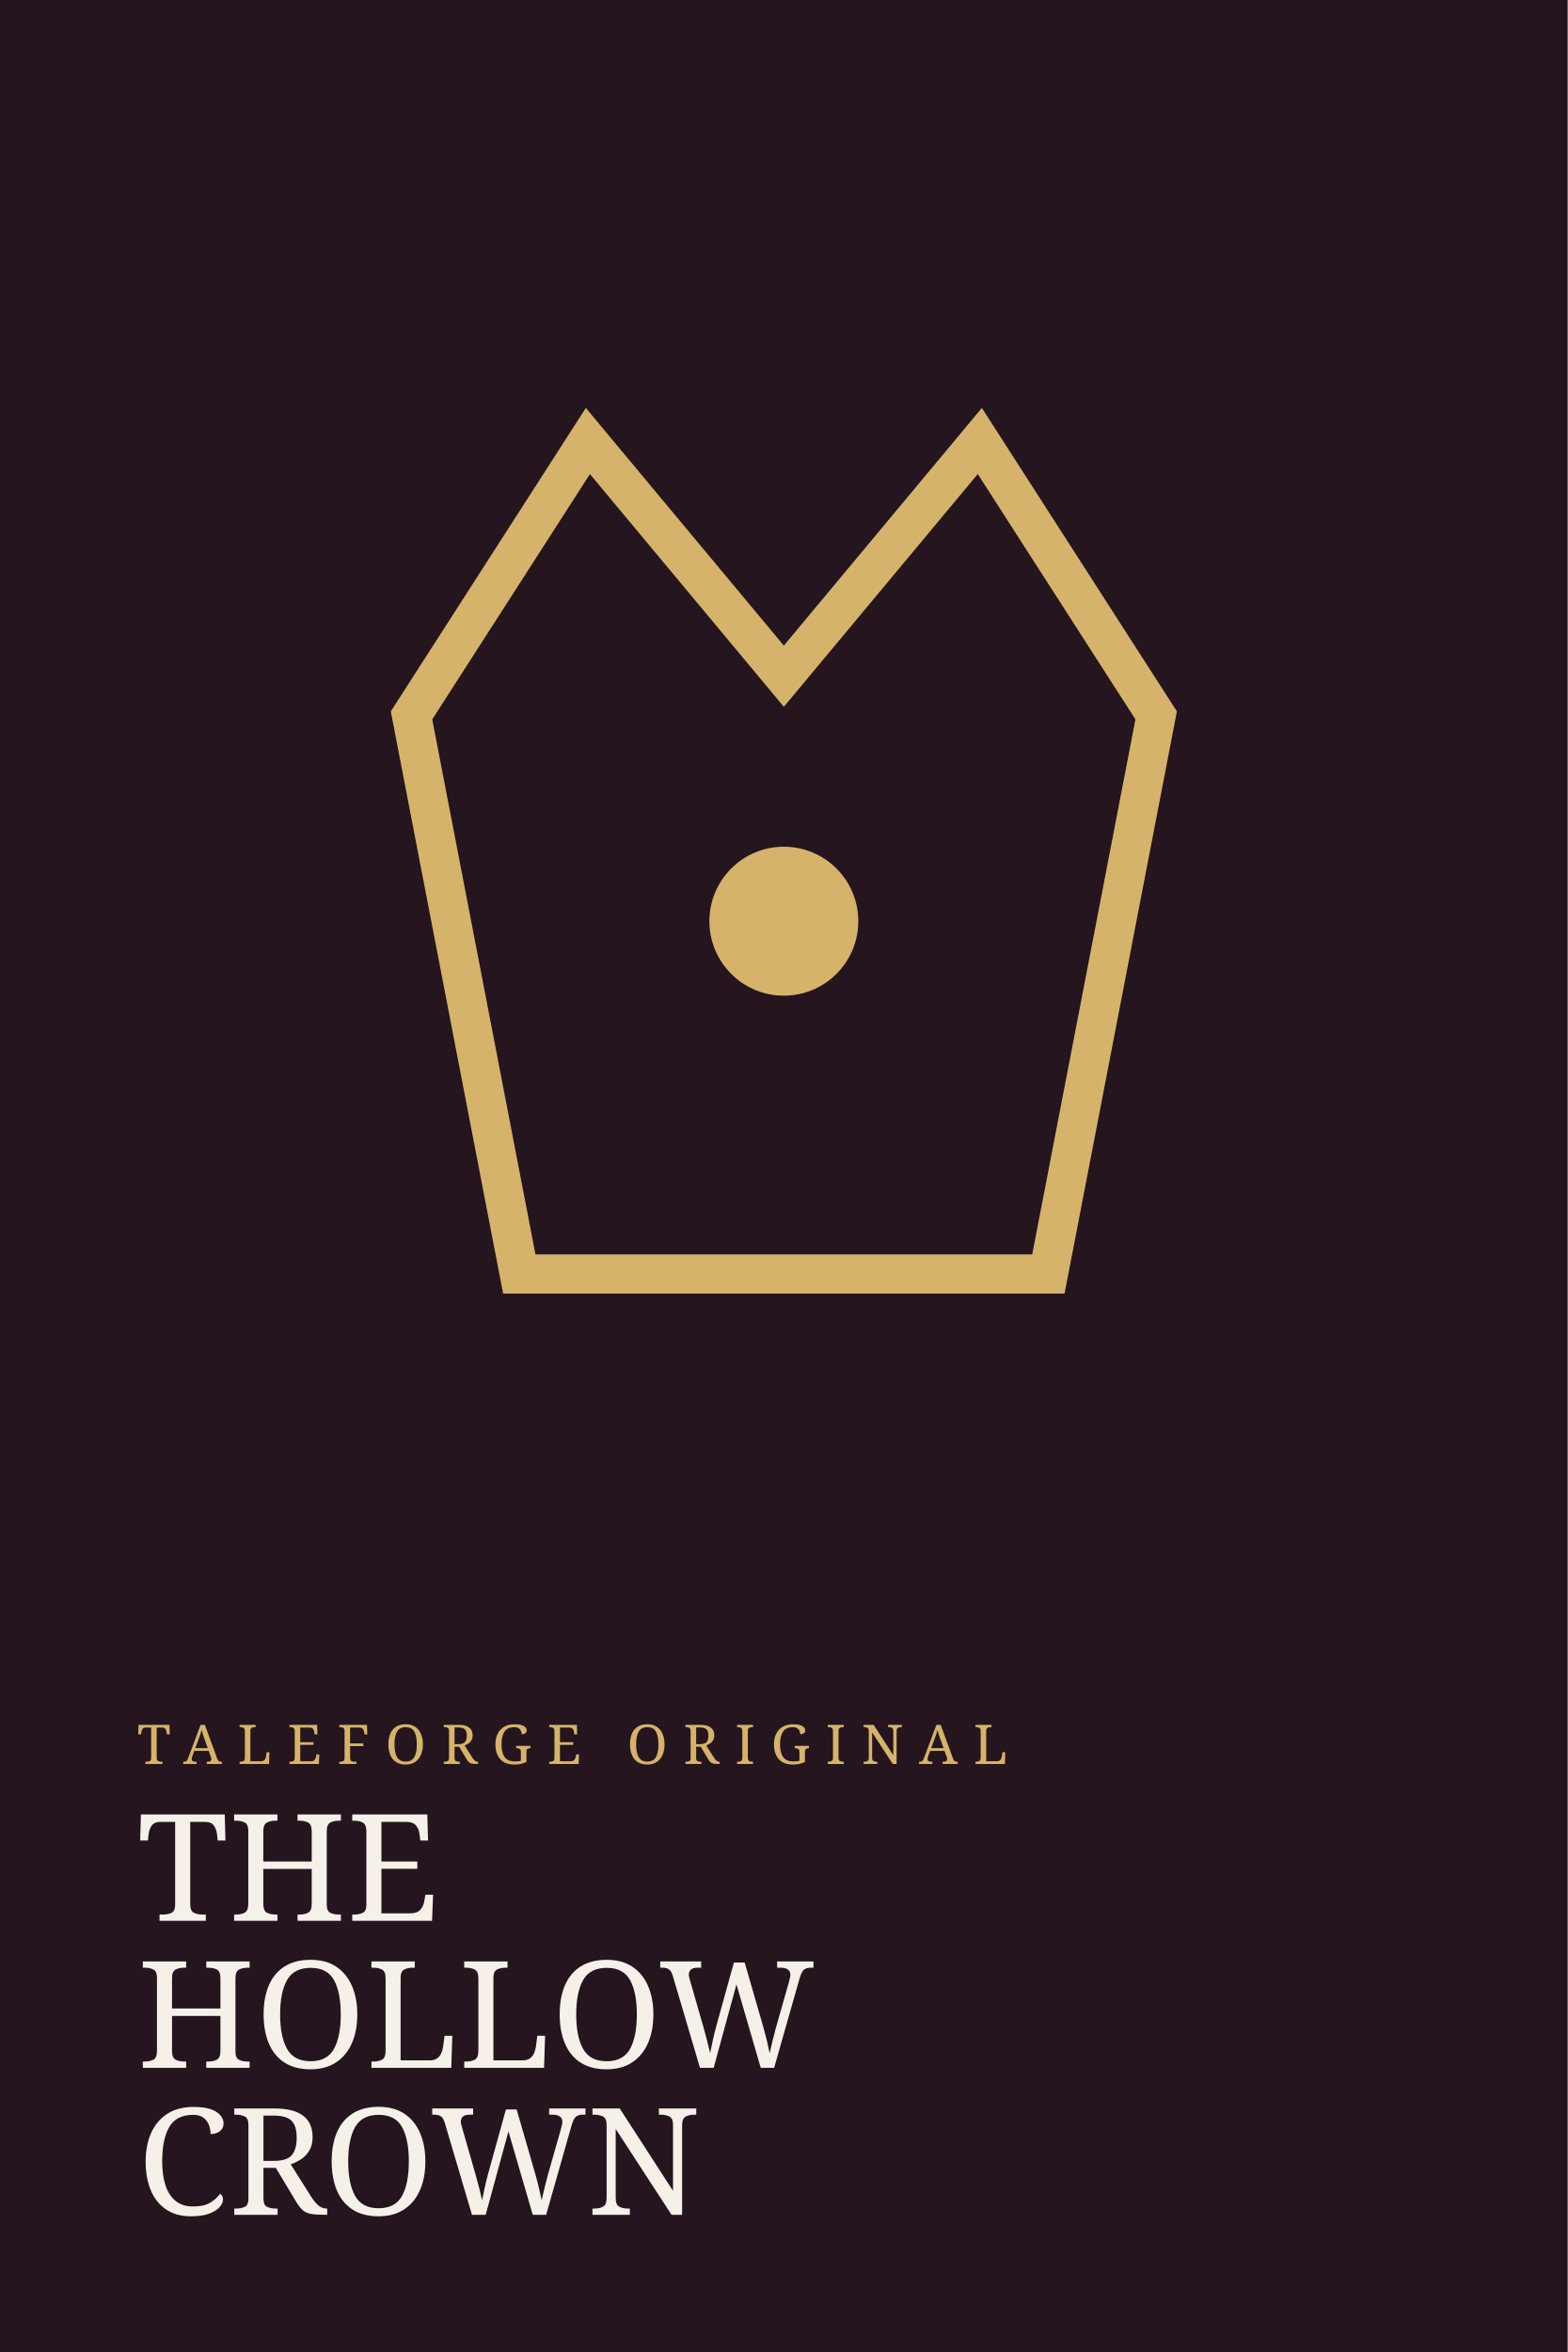
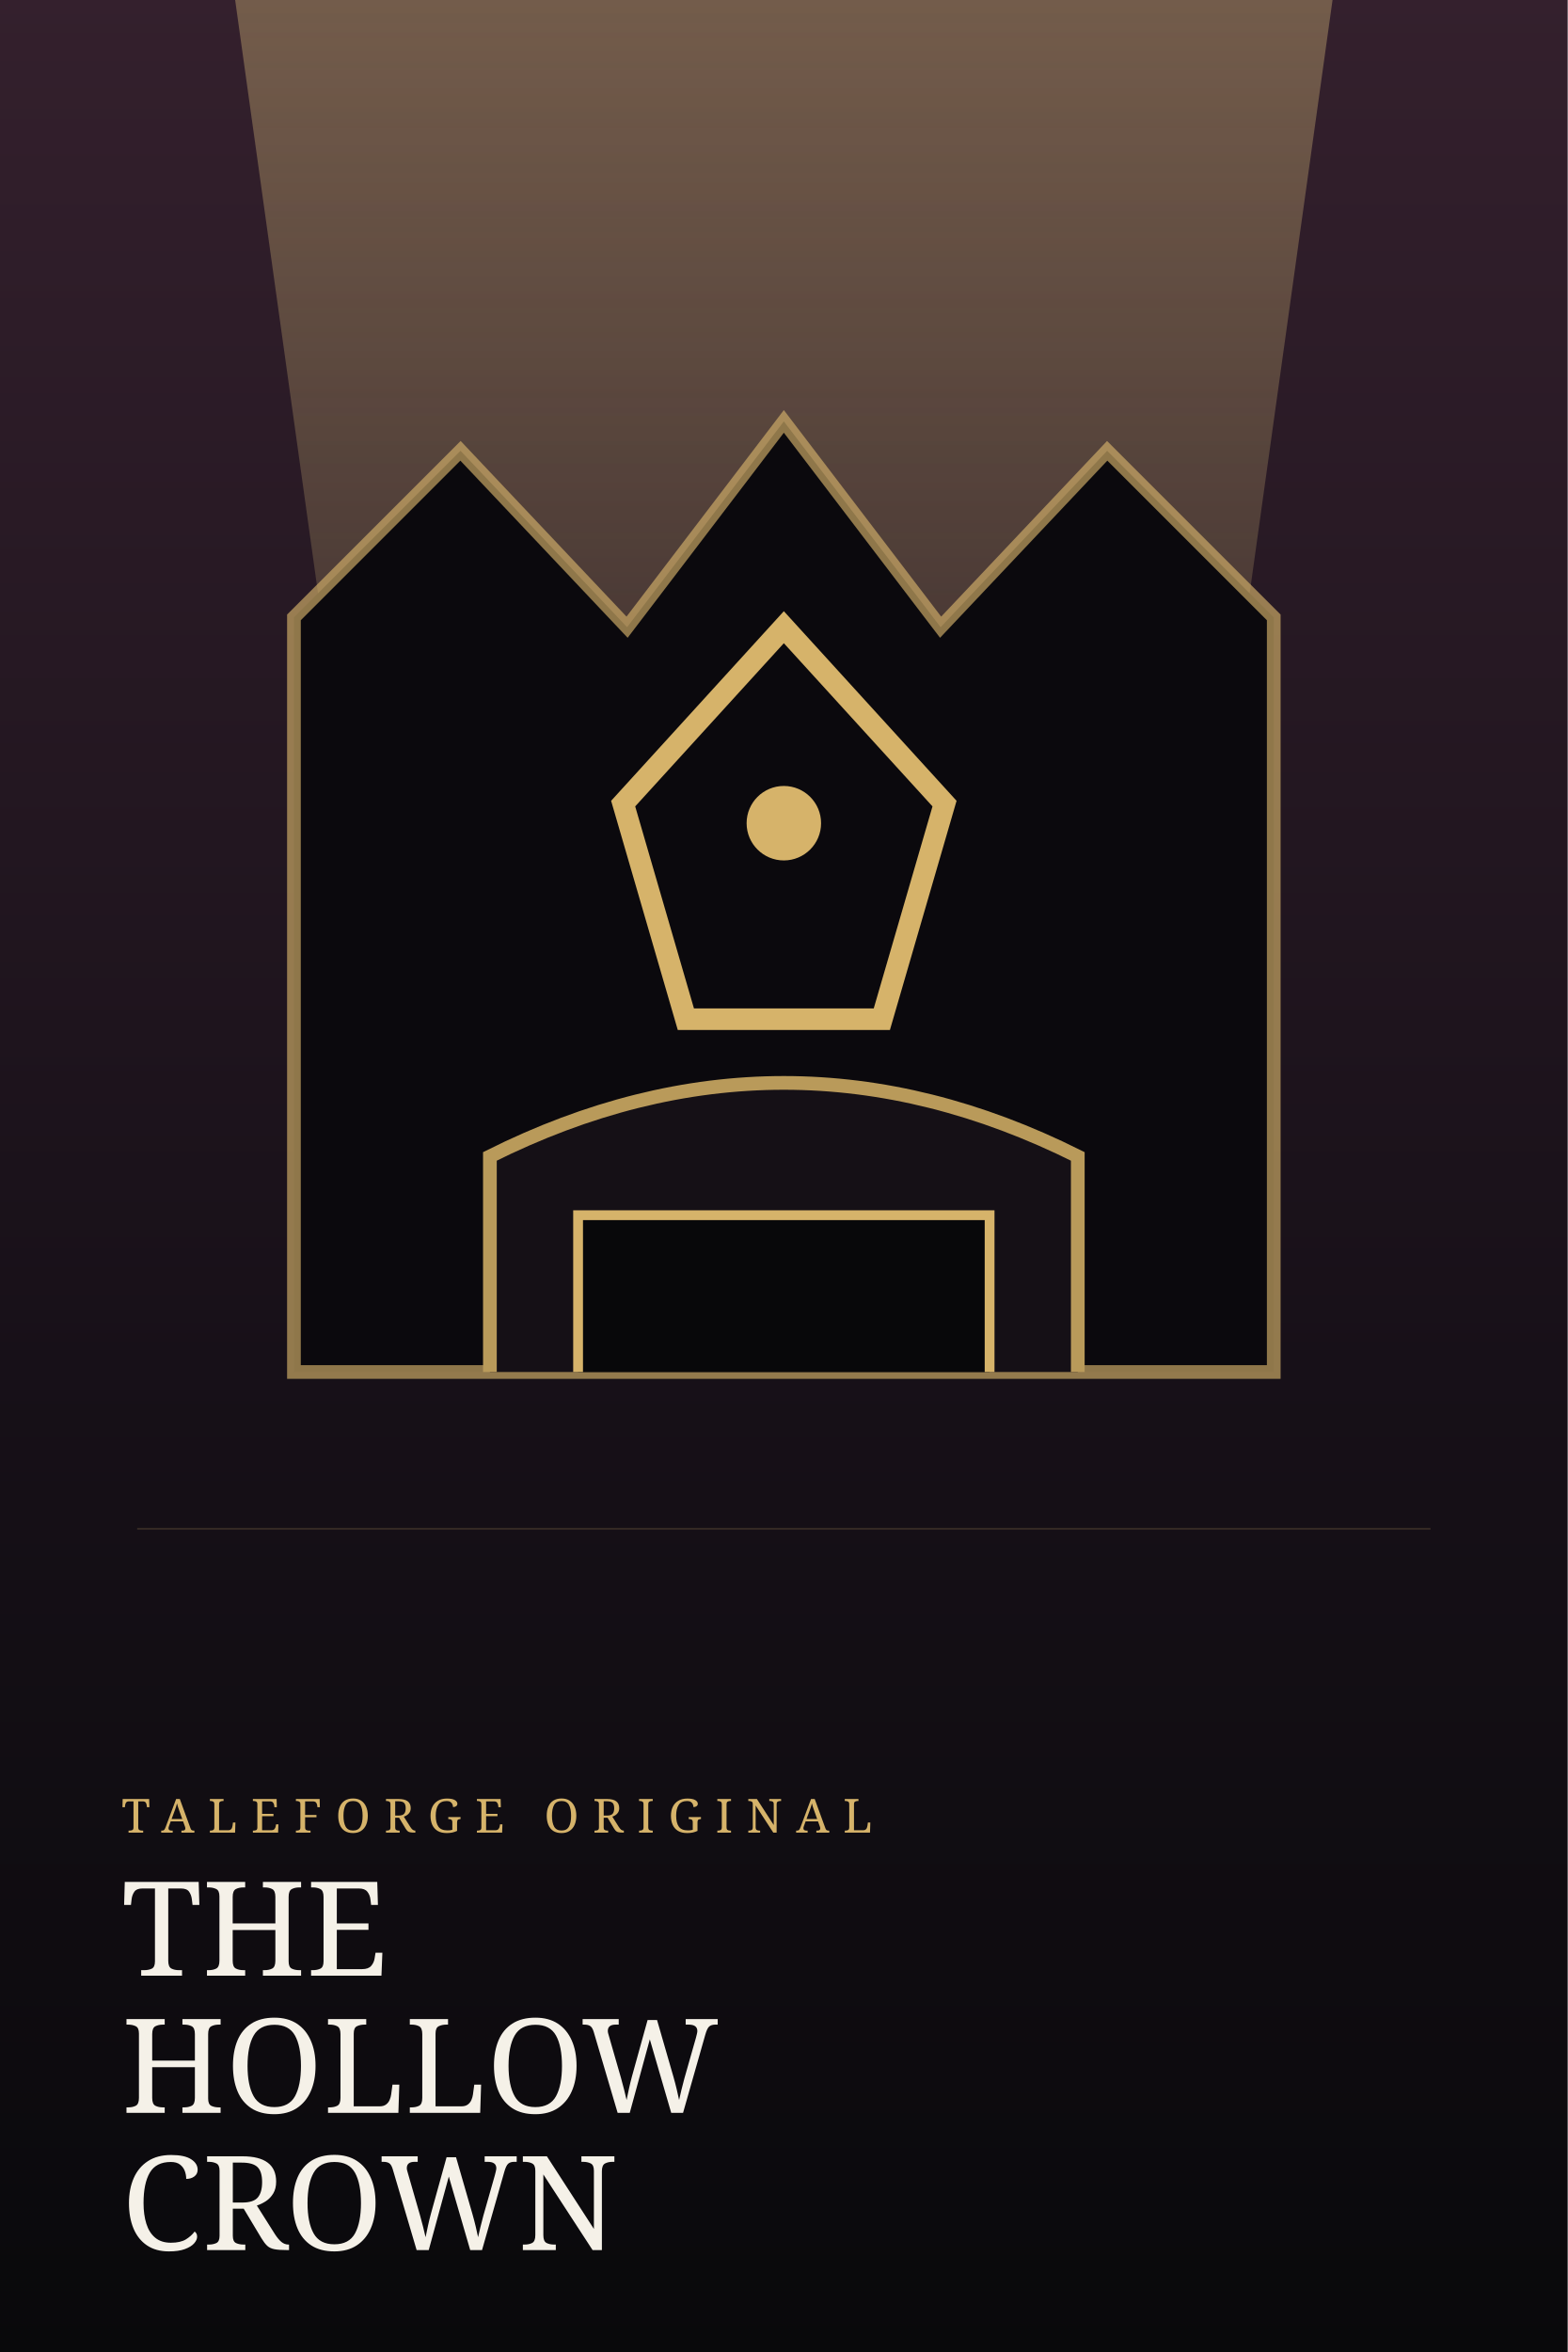
<svg xmlns="http://www.w3.org/2000/svg" viewBox="0 0 800 1200">
-   <rect width="800" height="1200" fill="#24151e" />
-   <path d="M210 365L300 225 400 345 500 225 590 365 535 650H265Z" fill="none" stroke="#d6b36a" stroke-width="20" />
-   <circle cx="400" cy="470" r="38" fill="#d6b36a" />
-   <text x="70" y="900" fill="#d6b36a" font-family="Georgia" font-size="28" letter-spacing="8">TALEFORGE ORIGINAL</text>
-   <text x="70" y="980" fill="#f5f1e8" font-family="Georgia" font-size="76">THE</text>
-   <text x="70" y="1055" fill="#f5f1e8" font-family="Georgia" font-size="76">HOLLOW</text>
-   <text x="70" y="1130" fill="#f5f1e8" font-family="Georgia" font-size="76">CROWN</text>
+   <defs>
+     <linearGradient id="g" x2="0" y2="1">
+       <stop stop-color="#34202d" />
+       <stop offset=".58" stop-color="#171018" />
+       <stop offset="1" stop-color="#09090b" />
+     </linearGradient>
+     <linearGradient id="light" x2="0" y2="1">
+       <stop stop-color="#e9cc83" stop-opacity=".35" />
+       <stop offset="1" stop-color="#e9cc83" stop-opacity="0" />
+     </linearGradient>
+   </defs>
+   <rect width="800" height="1200" fill="url(#g)" />
+   <path d="M120 0H680L585 680H215Z" fill="url(#light)" />
+   <path d="M150 700V315L235 230 320 320 400 215 480 320 565 230 650 315V700Z" fill="#0b090d" stroke="#d6b36a" stroke-opacity=".65" stroke-width="7" />
+   <path d="M250 700V590Q400 515 550 590V700" fill="#151016" stroke="#b99a5a" stroke-width="7" />
+   <path d="M295 700V620H505V700" fill="#08080a" stroke="#d6b36a" stroke-width="5" />
+   <path d="M318 410L400 320 482 410 450 520H350Z" fill="none" stroke="#d6b36a" stroke-width="11" />
+   <circle cx="400" cy="420" r="19" fill="#d6b36a" />
+   <path d="M70 780H730" stroke="#d6b36a" stroke-opacity=".16" />
+   <text x="62" y="935" fill="#d6b36a" font-family="Georgia" font-size="24" letter-spacing="7">TALEFORGE ORIGINAL</text>
+   <text x="62" y="1008" fill="#f5f1e8" font-family="Georgia" font-size="67">THE</text>
+   <text x="62" y="1078" fill="#f5f1e8" font-family="Georgia" font-size="67">HOLLOW</text>
+   <text x="62" y="1148" fill="#f5f1e8" font-family="Georgia" font-size="67">CROWN</text>
</svg>
